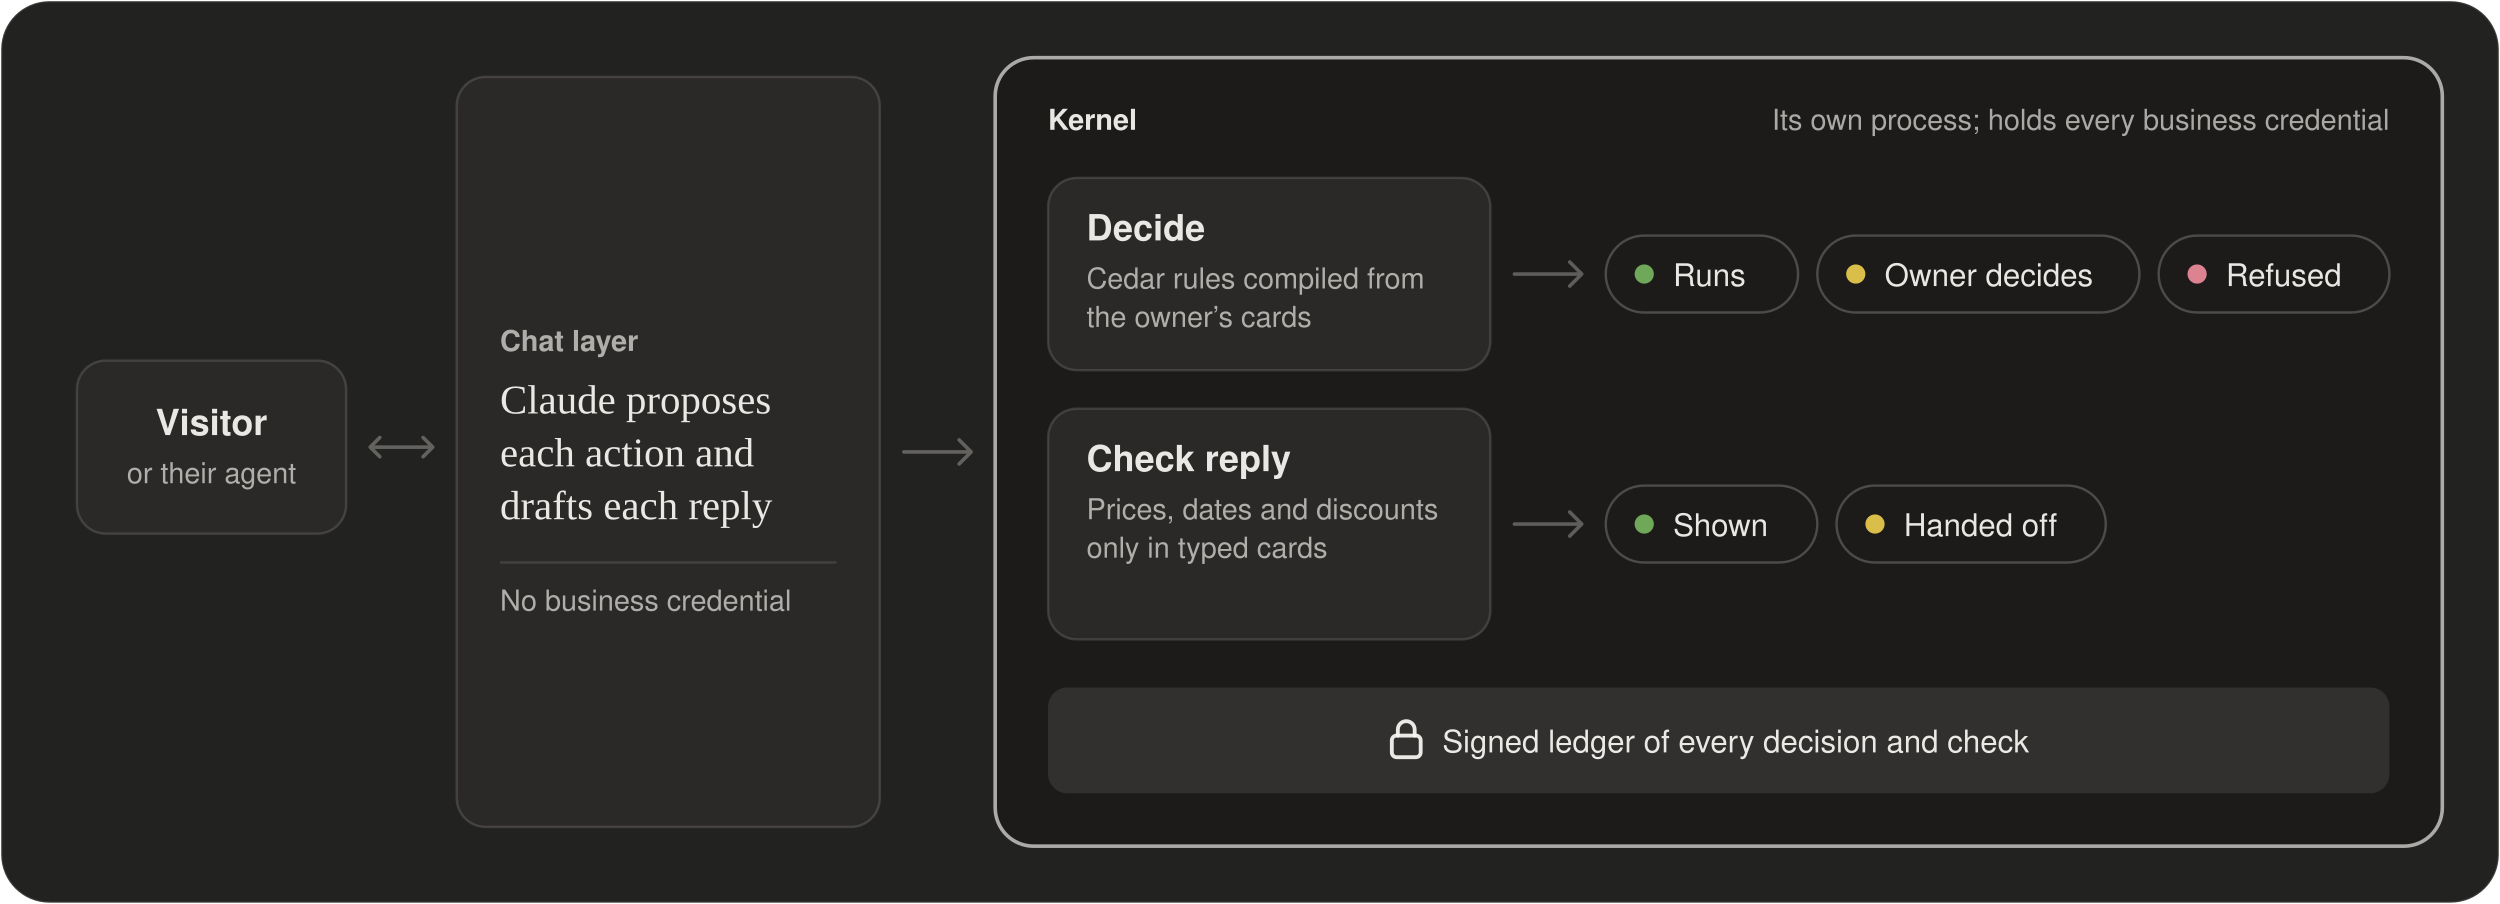
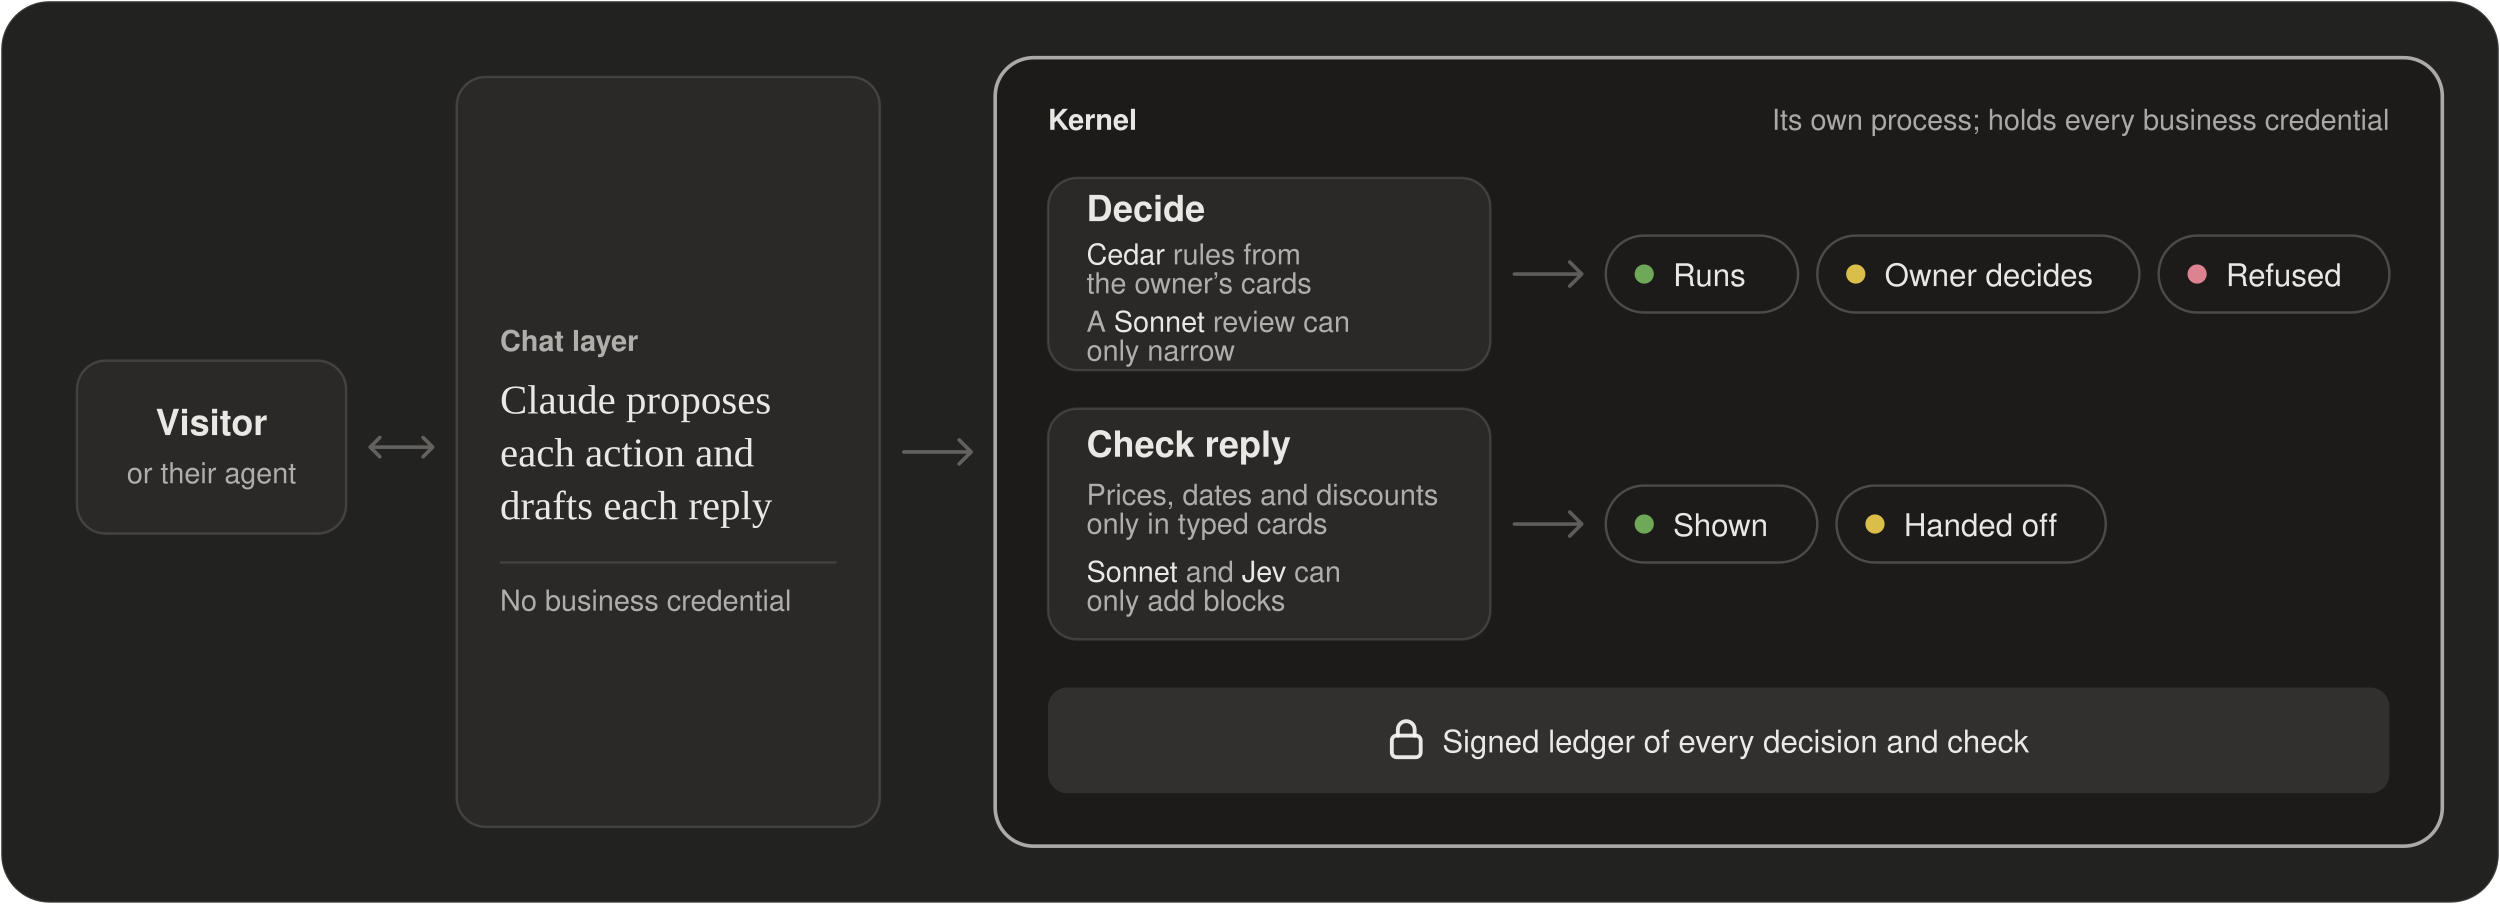
<svg xmlns="http://www.w3.org/2000/svg" width="1040" height="376" viewBox="0 0 1040 376" role="img" aria-labelledby="title desc">
  <style>
    text { font-family: "Hanken Grotesk", -apple-system, BlinkMacSystemFont, "Segoe UI", Helvetica, Arial, sans-serif; fill: rgba(250,249,245,0.92); }
    .name { font-size: 15px; font-weight: 600; }
    .line { font-size: 12px; fill: rgba(250,249,245,0.64); }
+     .tech { font-weight: 520; fill: rgba(250,249,245,0.92); }
    .kicker { font-size: 12px; font-weight: 600; fill: rgba(250,249,245,0.64); }
    .voice { font-family: "Source Serif 4", Georgia, "Times New Roman", serif; font-size: 17px; }
    .pill { font-size: 13px; }
    .box { fill: #2A2927; stroke: rgba(250,249,245,0.14); stroke-width: 1; }
    .pillbox { fill: none; stroke: rgba(250,249,245,0.22); stroke-width: 1; }
    .arrow { fill: none; stroke: rgba(250,249,245,0.30); stroke-width: 1.5; stroke-linecap: round; stroke-linejoin: round; }
  </style>
  <rect x="0.5" y="0.5" width="1039" height="375" rx="20" fill="#222220" stroke="rgba(250,249,245,0.12)" />
  <rect class="box" x="32" y="150" width="112" height="72" rx="12" />
  <text class="name" x="88" y="181" text-anchor="middle">Visitor</text>
  <text class="line" x="88" y="201" text-anchor="middle">or their agent</text>
  <path class="arrow" d="M154 186h26M158 182l-4 4 4 4M176 182l4 4-4 4" />
  <rect class="box" x="190" y="32" width="176" height="312" rx="12" />
  <text class="kicker" x="208" y="146">Chat layer</text>
  <text class="voice" x="208" y="172">Claude proposes</text>
  <text class="voice" x="208" y="194">each action and</text>
  <text class="voice" x="208" y="216">drafts each reply</text>
  <line x1="208" y1="234" x2="348" y2="234" stroke="rgba(250,249,245,0.12)" />
  <text class="line" x="208" y="254">No business credential</text>
  <path class="arrow" d="M376 188h28M399 183l5 5-5 5" />
  <rect x="414" y="24" width="602" height="328" rx="16" fill="#1C1B19" stroke="rgba(250,249,245,0.64)" stroke-width="1.5" />
  <text class="kicker" x="436" y="54" style="fill: rgba(250,249,245,0.92)">Kernel</text>
  <text class="line" x="994" y="54" text-anchor="end">Its own process; holds every business credential</text>
  <rect class="box" x="436" y="74" width="184" height="80" rx="12" />
-   <text class="name" x="452" y="100">Decide</text>
-   <text class="line" x="452" y="120">Cedar rules compiled from</text>
-   <text class="line" x="452" y="136">the owner’s cards</text>
+   <text class="name" x="452" y="92">Decide</text>
+   <text class="line" x="452" y="110">
+     <tspan class="tech">Cedar</tspan> rules from</text>
+   <text class="line" x="452" y="122">the owner’s cards</text>
+   <text class="line" x="452" y="138">A <tspan class="tech">Sonnet</tspan> review can</text>
+   <text class="line" x="452" y="150">only narrow</text>
  <path class="arrow" d="M630 114h28M653 109l5 5-5 5" />
  <rect class="pillbox" x="668" y="98" width="80" height="32" rx="16" />
  <circle cx="684" cy="114" r="4" fill="#6fa859" />
  <text class="pill" x="696" y="119">Runs</text>
  <rect class="pillbox" x="756" y="98" width="134" height="32" rx="16" />
  <circle cx="772" cy="114" r="4" fill="#dabe4a" />
  <text class="pill" x="784" y="119">Owner decides</text>
  <rect class="pillbox" x="898" y="98" width="96" height="32" rx="16" />
  <circle cx="914" cy="114" r="4" fill="#dc8290" />
  <text class="pill" x="926" y="119">Refused</text>
  <rect class="box" x="436" y="170" width="184" height="96" rx="12" />
-   <text class="name" x="452" y="196">Check reply</text>
-   <text class="line" x="452" y="216">Prices, dates and discounts</text>
-   <text class="line" x="452" y="232">only in typed cards</text>
+   <text class="name" x="452" y="190">Check reply</text>
+   <text class="line" x="452" y="210">Prices, dates and discounts</text>
+   <text class="line" x="452" y="222">only in typed cards</text>
+   <text class="line" x="452" y="242">
+     <tspan class="tech">Sonnet</tspan> and <tspan class="tech">Jev</tspan> can</text>
+   <text class="line" x="452" y="254">only add blocks</text>
  <path class="arrow" d="M630 218h28M653 213l5 5-5 5" />
  <rect class="pillbox" x="668" y="202" width="88" height="32" rx="16" />
  <circle cx="684" cy="218" r="4" fill="#6fa859" />
  <text class="pill" x="696" y="223">Shown</text>
  <rect class="pillbox" x="764" y="202" width="112" height="32" rx="16" />
  <circle cx="780" cy="218" r="4" fill="#dabe4a" />
  <text class="pill" x="792" y="223">Handed off</text>
  <rect x="436" y="286" width="558" height="44" rx="8" fill="rgba(250,249,245,0.10)" />
  <g transform="translate(578 299)" fill="none" stroke="rgba(250,249,245,0.92)" stroke-width="1.6" stroke-linecap="round" stroke-linejoin="round">
    <rect x="1" y="7" width="12" height="9" rx="2" />
    <path d="M3.5 7V4.5a3.5 3.5 0 0 1 7 0V7" />
  </g>
  <text class="pill" x="600" y="313">Signed ledger of every decision and check</text>
</svg>
